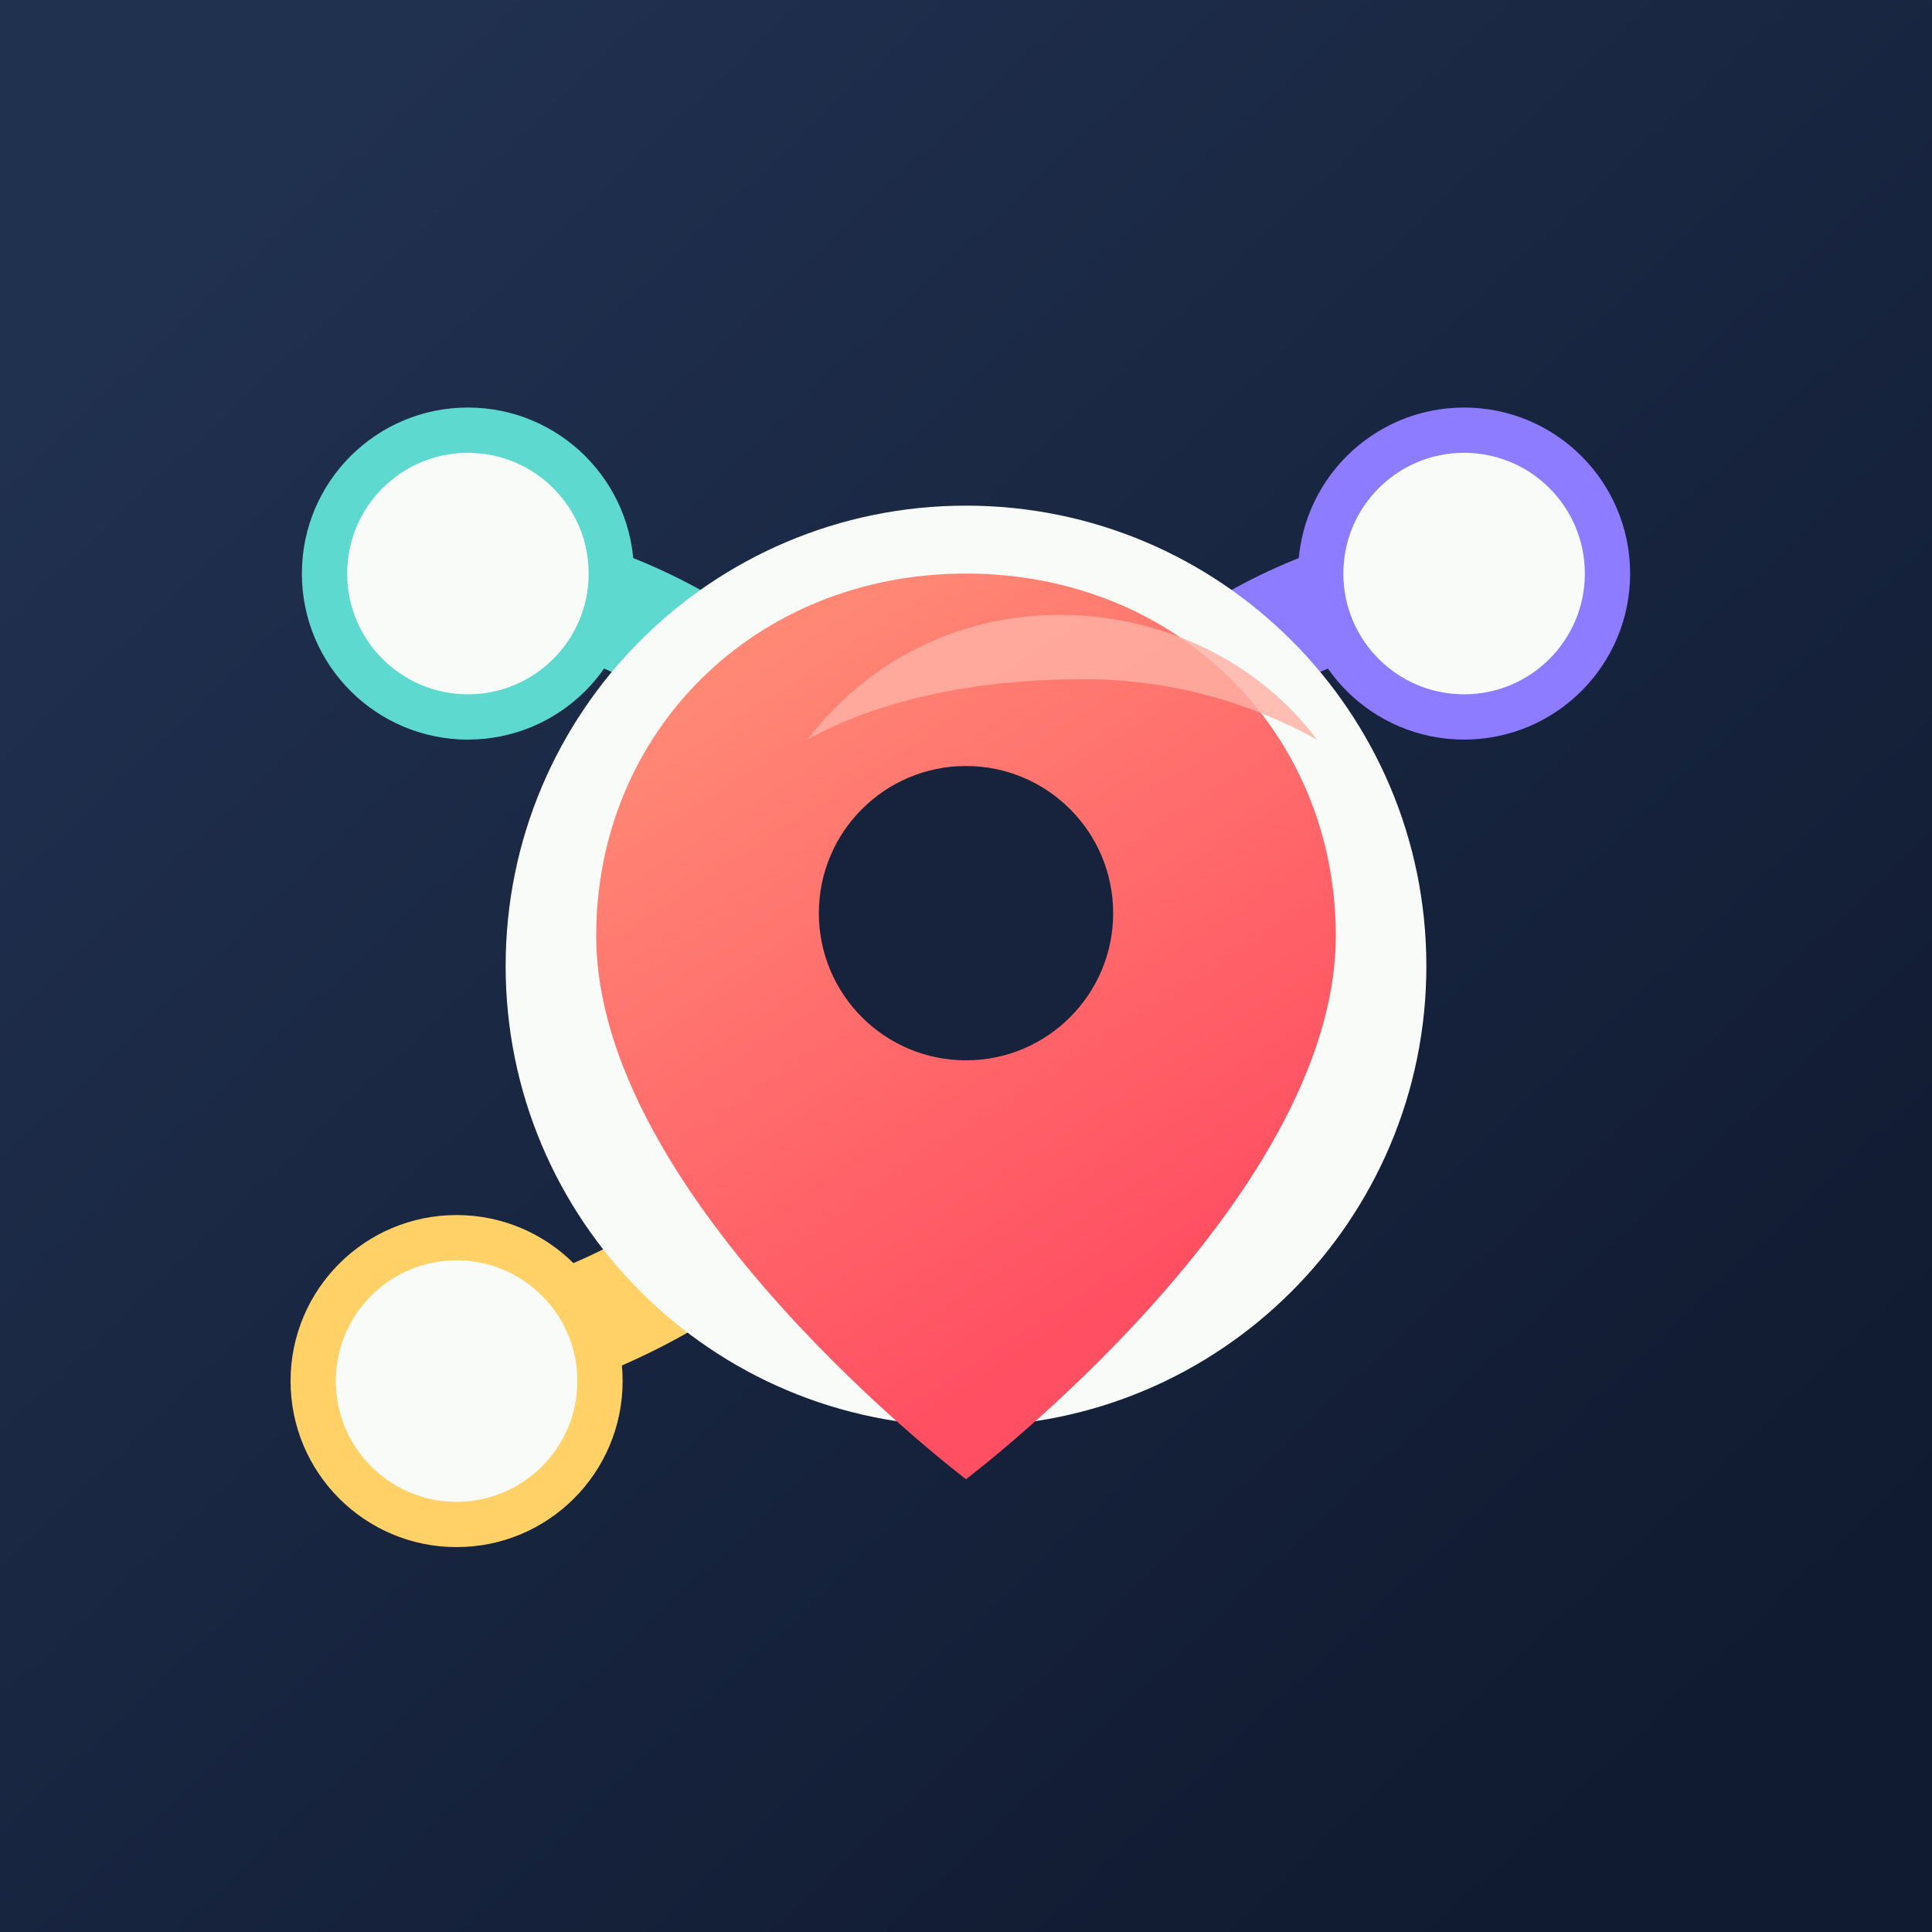
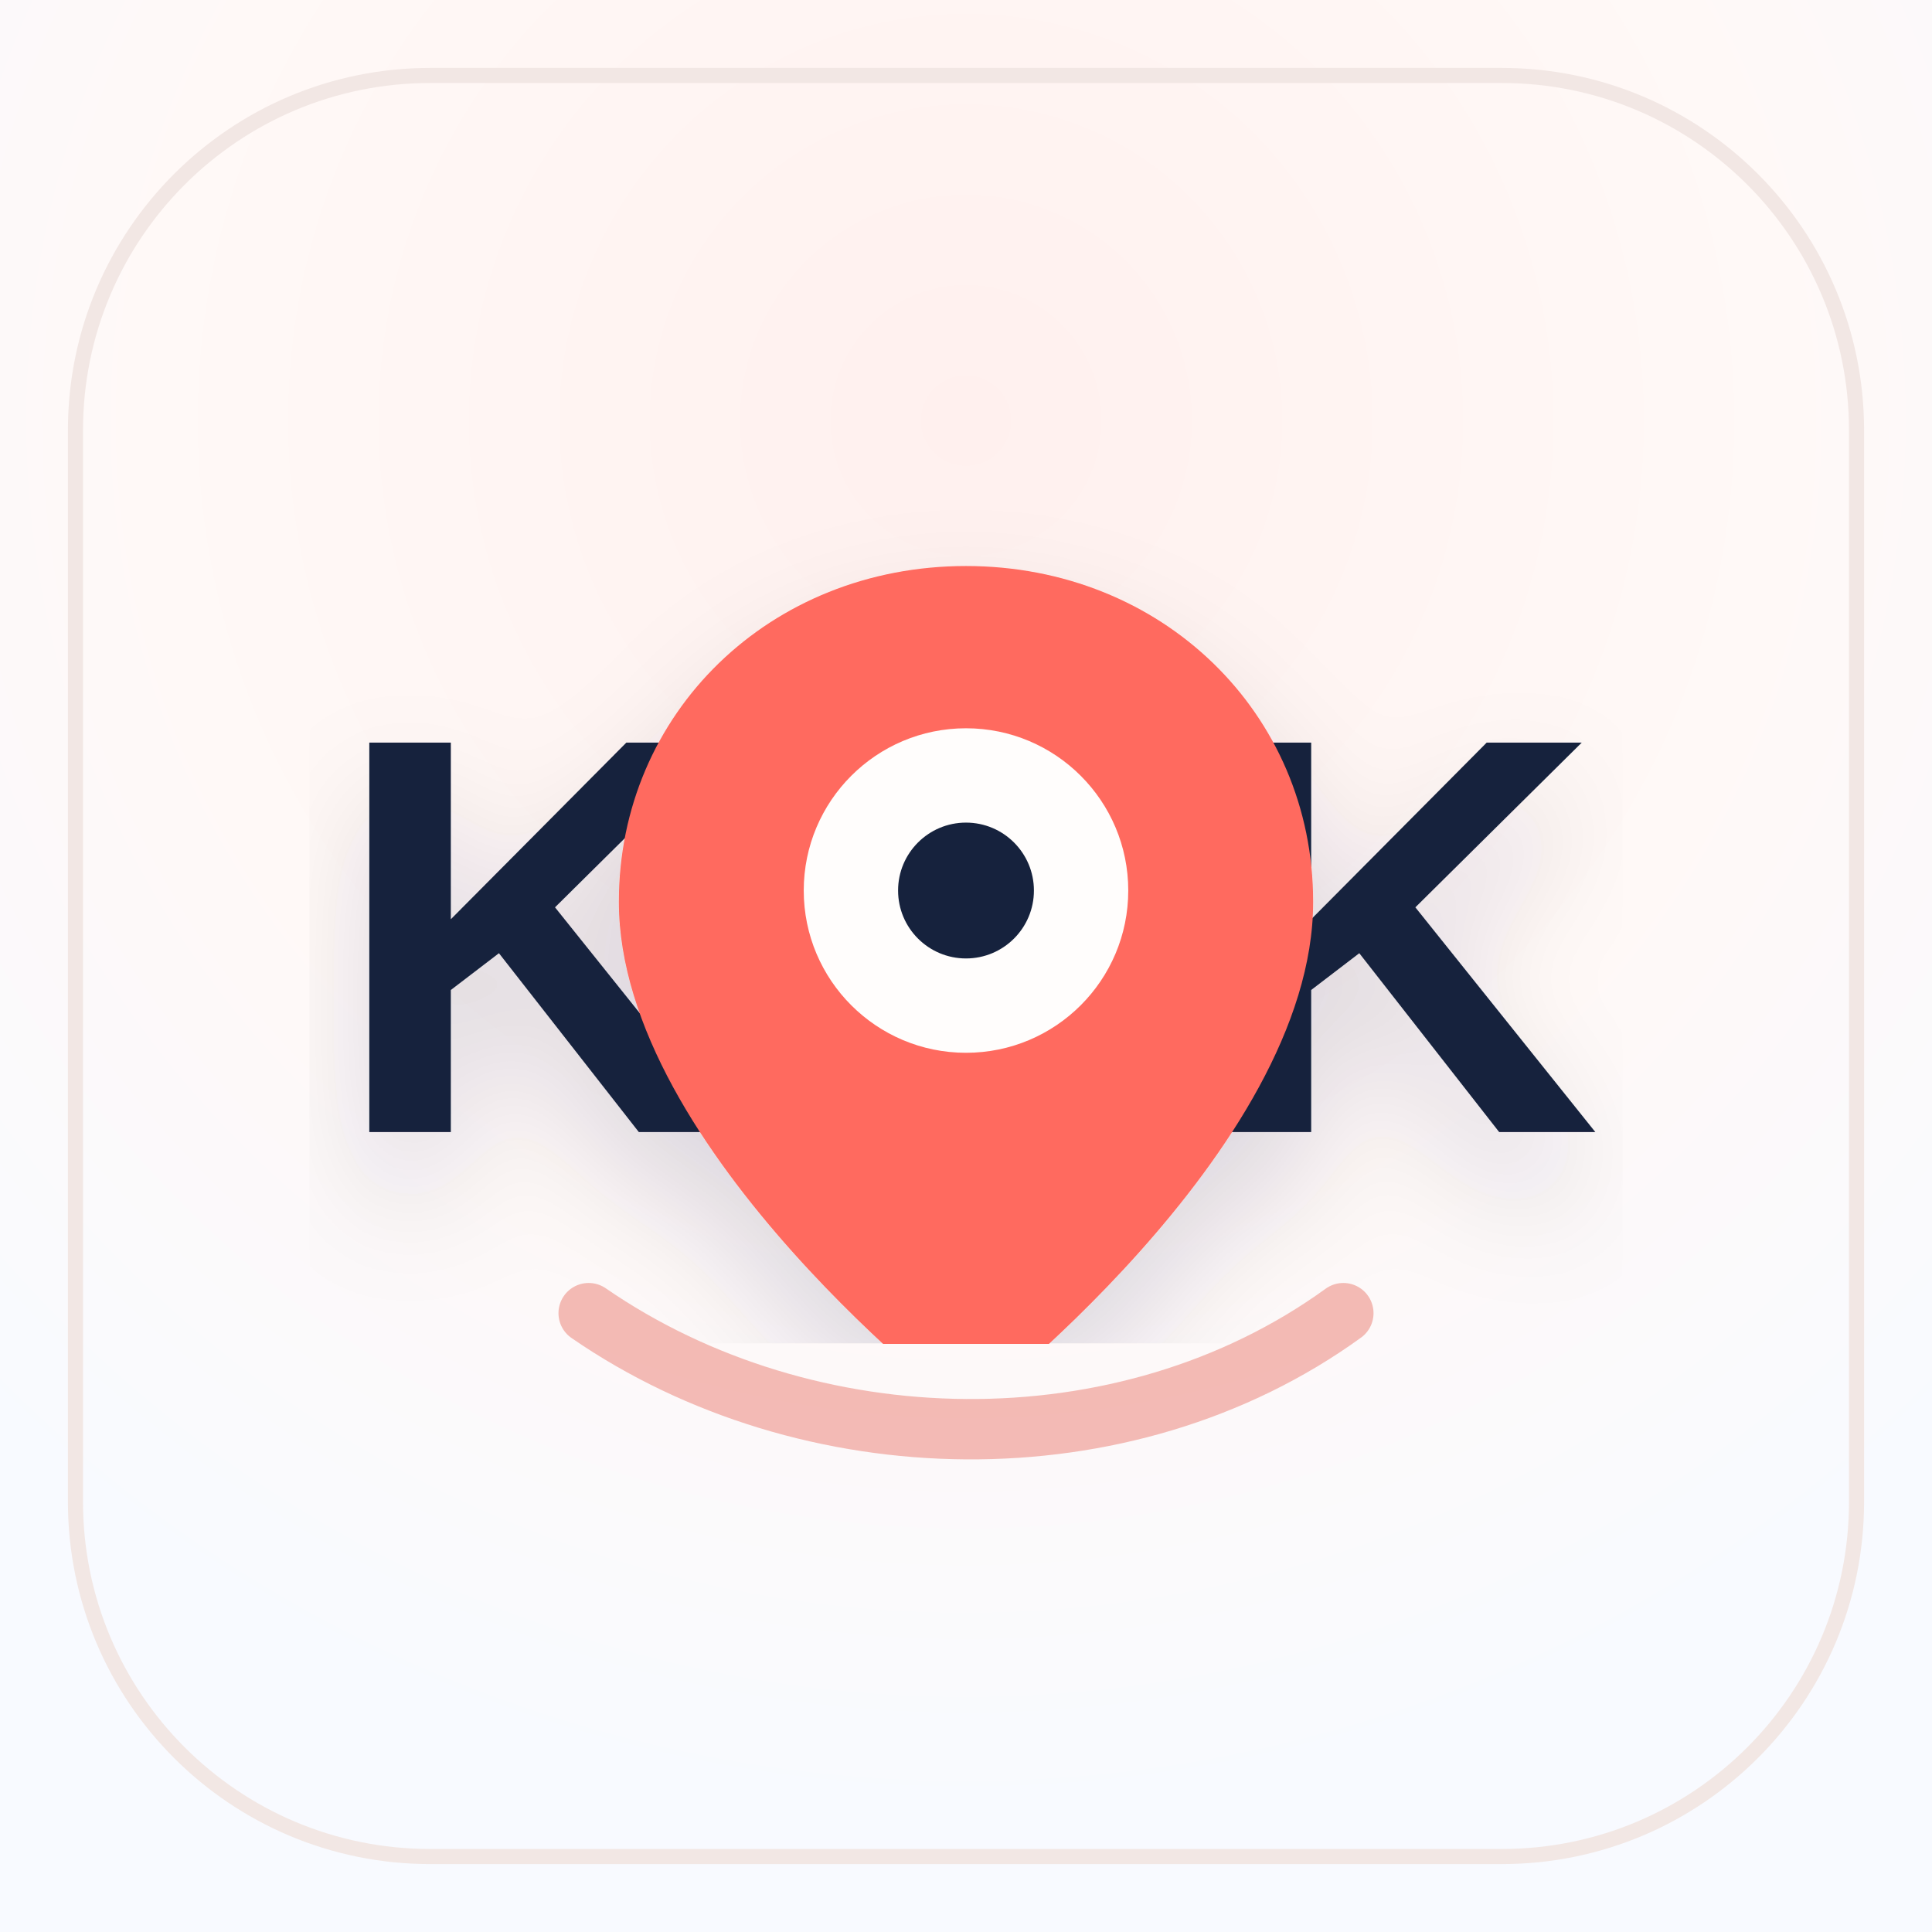
<svg xmlns="http://www.w3.org/2000/svg" width="512" height="512" viewBox="0 0 512 512" role="img" aria-label="KoK">
  <defs>
-     <linearGradient id="kok-mask-bg" x1="64" y1="52" x2="454" y2="464" gradientUnits="userSpaceOnUse">
-       <stop offset="0" stop-color="#20304f" />
-       <stop offset="1" stop-color="#101a30" />
-     </linearGradient>
-     <linearGradient id="kok-mask-pin" x1="204" y1="162" x2="316" y2="334" gradientUnits="userSpaceOnUse">
-       <stop offset="0" stop-color="#ff8a76" />
-       <stop offset="1" stop-color="#ff4f62" />
-     </linearGradient>
+     <radialGradient id="kok-mask-warm" cx="50%" cy="22%" r="72%">
+       <stop offset="0" stop-color="#FFF0EE" />
+       <stop offset=".58" stop-color="#FFF9F7" />
+       <stop offset="1" stop-color="#F8FAFF" />
+     </radialGradient>
+     <filter id="kok-mask-mark-shadow" x="82" y="118" width="348" height="238" filterUnits="userSpaceOnUse" color-interpolation-filters="sRGB">
+       <feDropShadow dx="0" dy="16" stdDeviation="16" flood-color="#17233C" flood-opacity=".14" />
+     </filter>
  </defs>
-   <rect width="512" height="512" fill="url(#kok-mask-bg)" />
-   <path d="M136 154c48 10 82 38 116 92" fill="none" stroke="#5dd9d0" stroke-width="30" stroke-linecap="round" />
-   <path d="M376 154c-48 10-82 38-116 92" fill="none" stroke="#8d7cff" stroke-width="30" stroke-linecap="round" />
-   <path d="M130 358c54-14 91-46 127-104" fill="none" stroke="#ffd166" stroke-width="30" stroke-linecap="round" />
-   <circle cx="124" cy="152" r="38" fill="#f8fbf7" stroke="#5dd9d0" stroke-width="12" />
-   <circle cx="388" cy="152" r="38" fill="#f8fbf7" stroke="#8d7cff" stroke-width="12" />
-   <circle cx="121" cy="366" r="38" fill="#f8fbf7" stroke="#ffd166" stroke-width="12" />
-   <circle cx="256" cy="256" r="122" fill="#f8fbf7" />
-   <path d="M256 152c-56 0-98 42-98 96 0 70 98 144 98 144s98-74 98-144c0-54-42-96-98-96Z" fill="url(#kok-mask-pin)" />
-   <circle cx="256" cy="242" r="39" fill="#17233c" />
-   <path d="M214 196c16-21 41-34 70-33 26 1 50 13 65 33-18-10-39-16-62-16-30 0-55 6-73 16Z" fill="#ffb1a5" opacity=".82" />
+   <rect width="512" height="512" fill="#FFFDFC" />
+   <rect width="512" height="512" fill="url(#kok-mask-warm)" />
+   <rect x="20" y="20" width="472" height="472" rx="94" fill="none" stroke="#F2E7E4" stroke-width="4" />
+   <g filter="url(#kok-mask-mark-shadow)">
+     <text x="142" y="300" fill="#17233C" font-family="Arial Rounded MT Bold, Arial, sans-serif" font-size="150" font-weight="900" text-anchor="middle">K</text>
+     <text x="370" y="300" fill="#17233C" font-family="Arial Rounded MT Bold, Arial, sans-serif" font-size="150" font-weight="900" text-anchor="middle">K</text>
+     <path d="M256 150c-52 0-92 39-92 89 0 66 92 136 92 136s92-70 92-136c0-50-40-89-92-89Z" fill="#FF6B5F" />
+     <circle cx="256" cy="236" r="43" fill="#FFFDFC" />
+     <circle cx="256" cy="236" r="18" fill="#17233C" />
+   </g>
+   <path d="M156 348c58 40 142 42 200 0" fill="none" stroke="#F2B4AD" stroke-width="16" stroke-linecap="round" opacity=".9" />
</svg>
